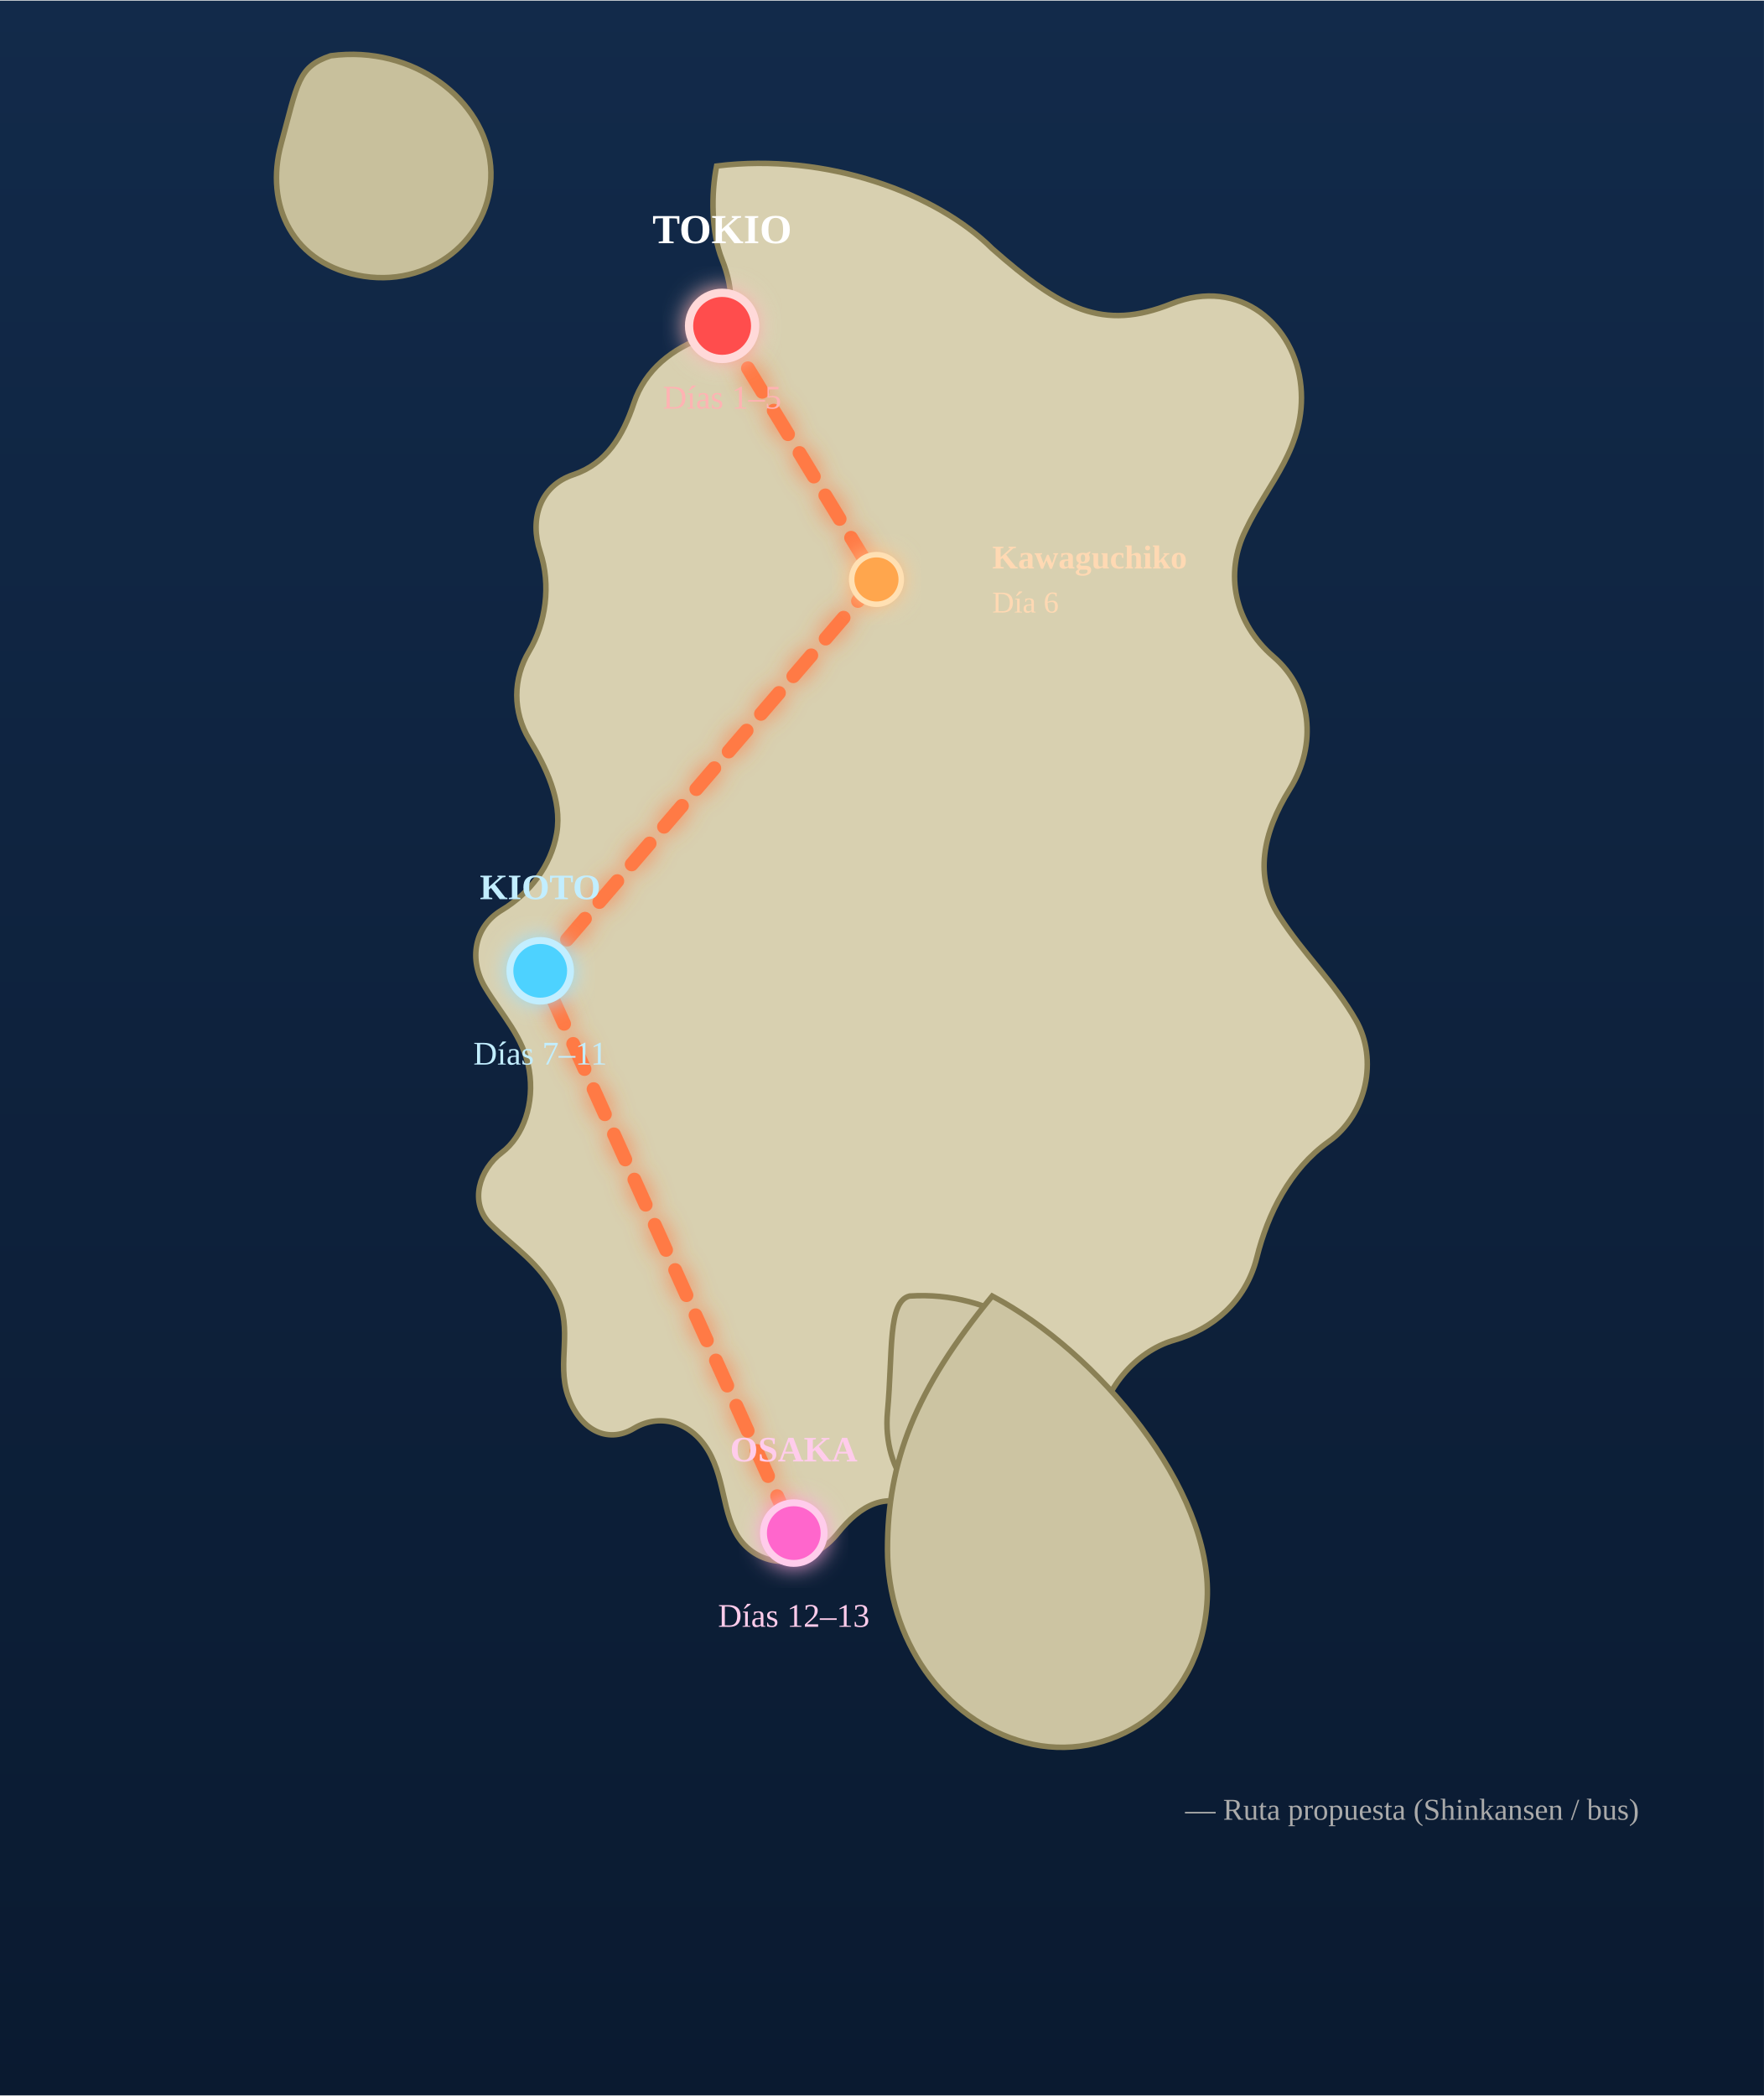
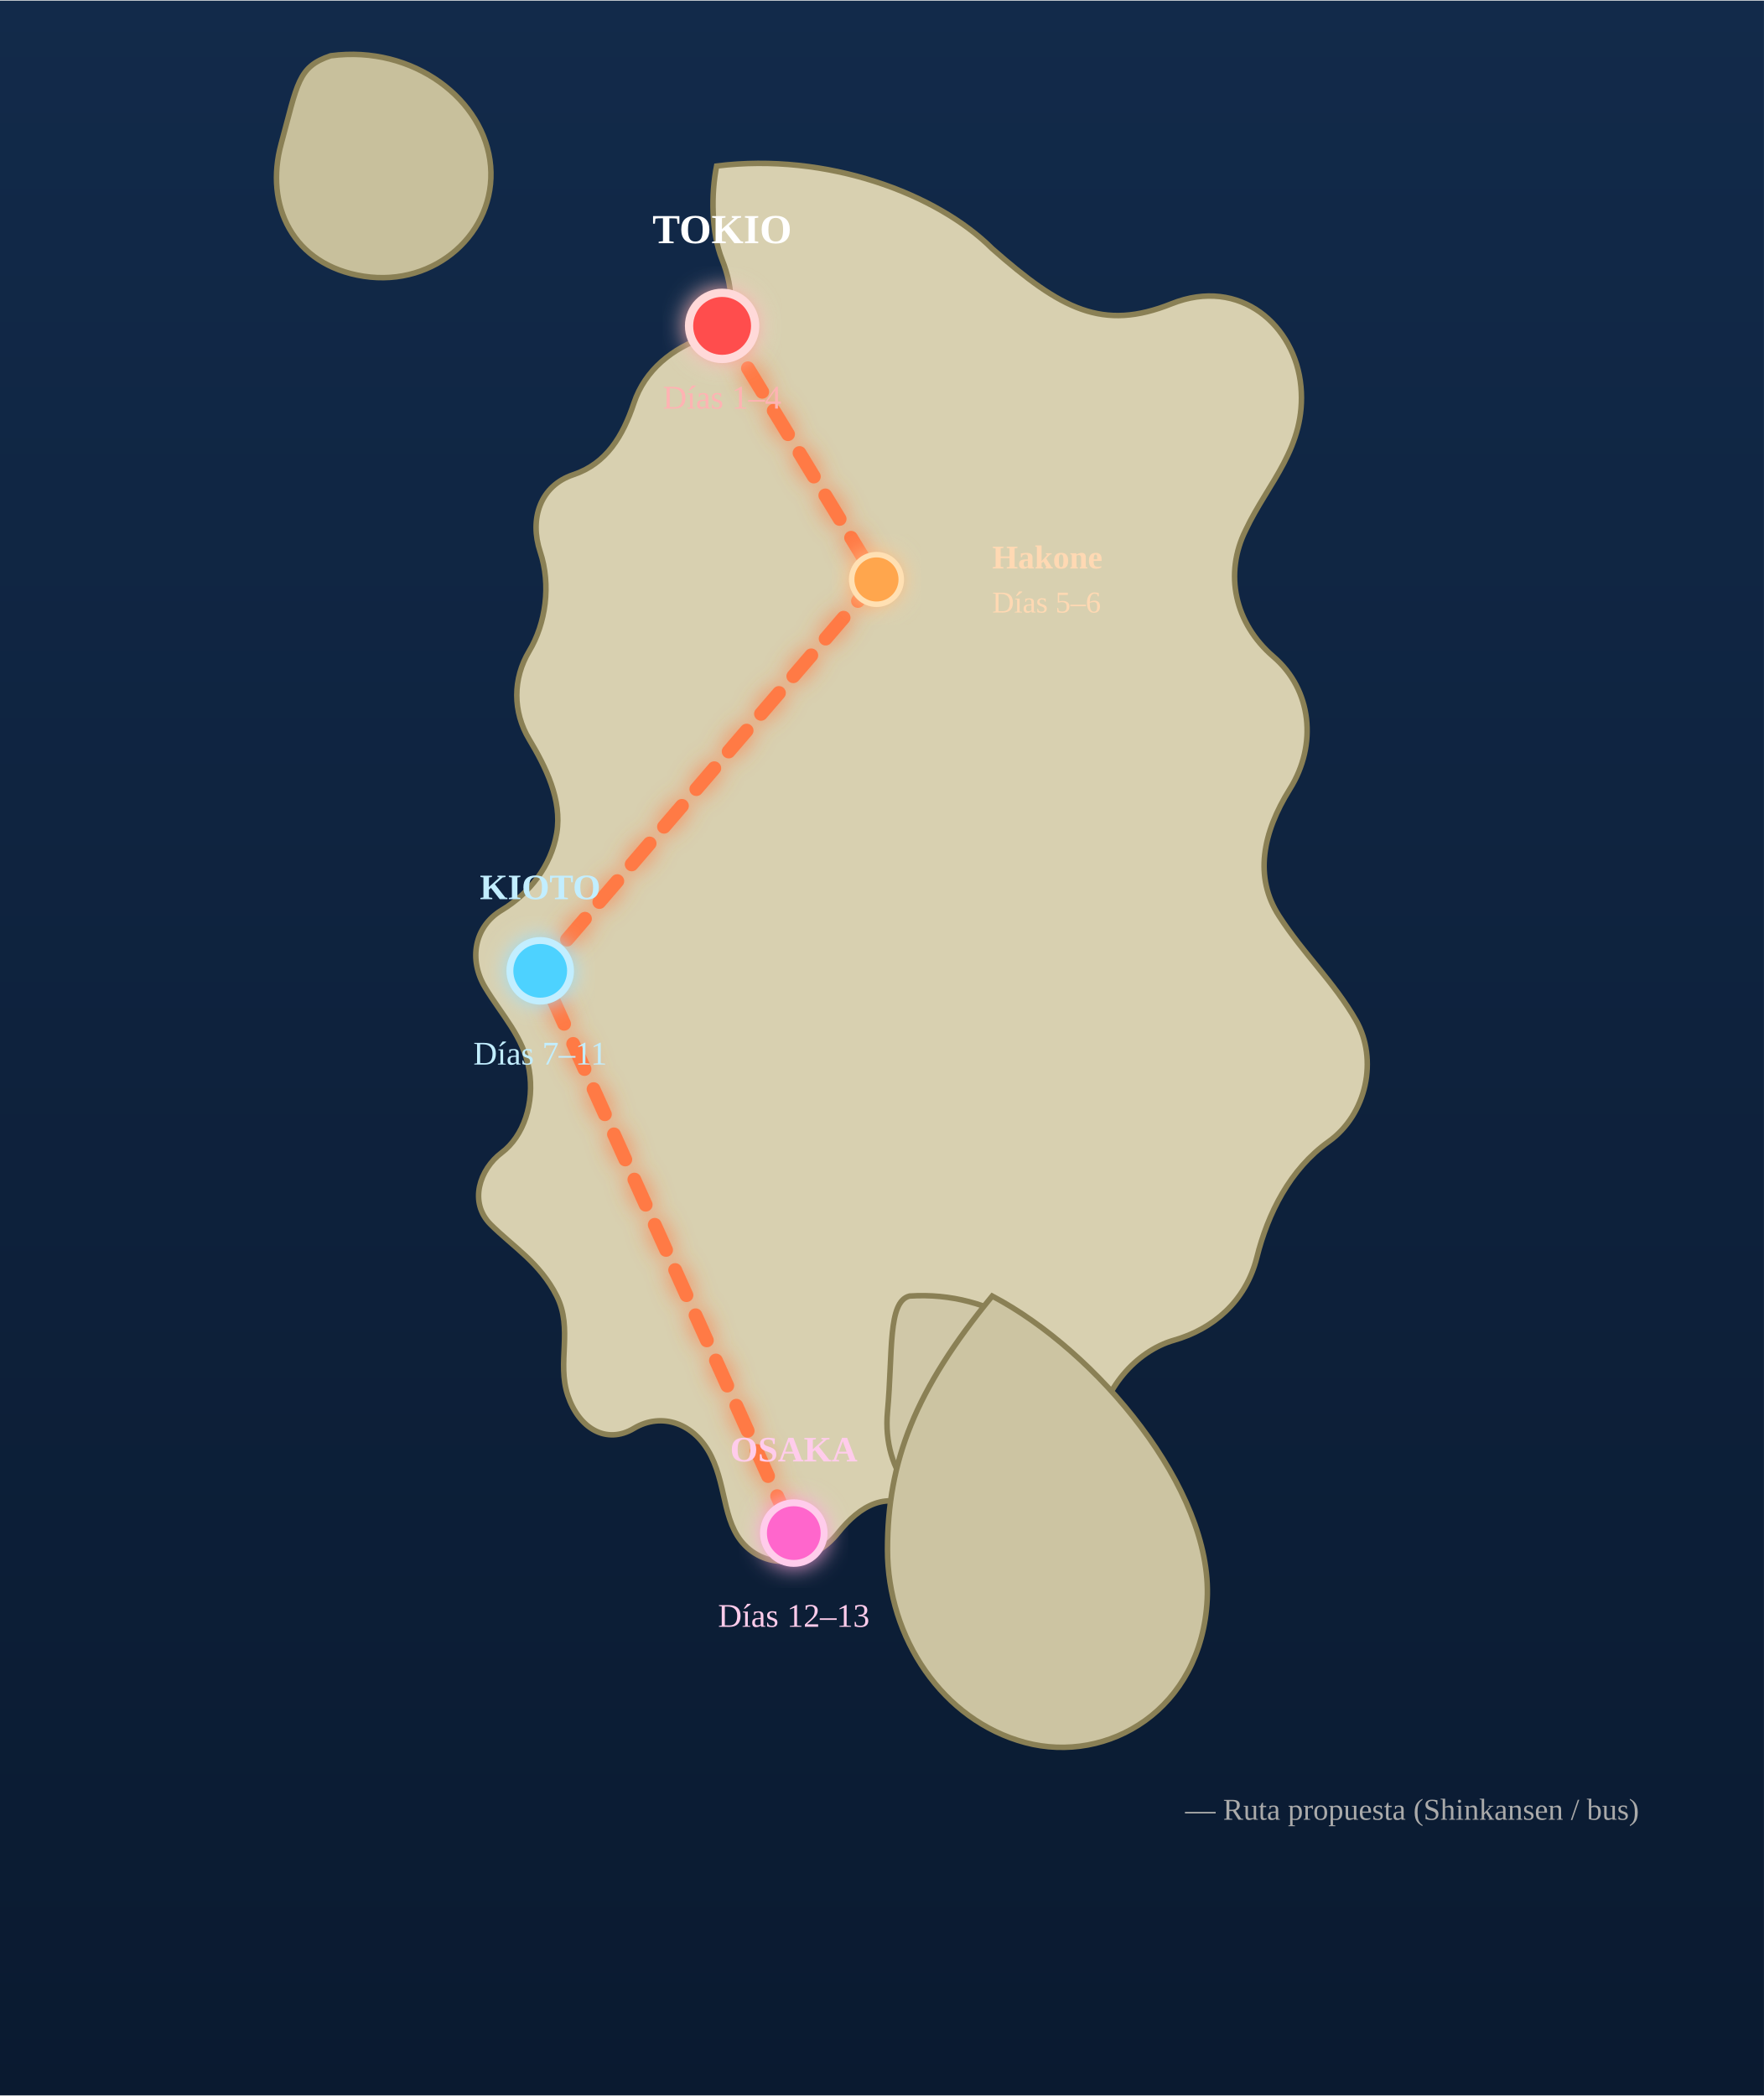
<svg xmlns="http://www.w3.org/2000/svg" viewBox="0 0 640 760" width="680" height="808" role="img" aria-label="Mapa del itinerario en Japón">
  <defs>
    <linearGradient id="sea" x1="0" y1="0" x2="0" y2="1">
      <stop offset="0%" stop-color="#122a4a" />
      <stop offset="100%" stop-color="#0a1a30" />
    </linearGradient>
    <filter id="glow" x="-40%" y="-40%" width="180%" height="180%">
      <feGaussianBlur stdDeviation="4" result="blur" />
      <feMerge>
        <feMergeNode in="blur" />
        <feMergeNode in="SourceGraphic" />
      </feMerge>
    </filter>
  </defs>
  <rect width="640" height="760" fill="url(#sea)" />
  <g fill="#d8d0b0" stroke="#8a8055" stroke-width="2">
    <path d="M260,60 C300,55 340,70 360,90 C385,112 400,120 425,110              C450,100 470,118 472,140 C474,162 460,175 452,192              C444,208 448,226 462,238 C476,250 478,270 468,286              C458,302 455,318 464,332 C473,346 484,356 492,370              C500,384 496,404 482,414 C468,424 460,440 456,456              C452,472 440,482 426,486 C412,490 400,504 398,520              C396,536 388,548 374,554 C360,560 346,556 334,548              C322,540 312,546 304,556 C296,566 282,570 272,562              C262,554 264,540 258,528 C252,516 240,512 230,518              C220,524 210,518 206,506 C202,494 208,482 202,470              C196,458 186,452 178,444 C170,436 174,424 182,418              C190,412 194,400 192,388 C190,376 182,368 176,358              C170,348 172,336 182,330 C192,324 200,314 202,302              C204,290 198,278 192,268 C186,258 186,246 192,236              C198,226 200,212 196,200 C192,188 196,176 208,172              C220,168 226,158 230,146 C234,134 244,126 256,122              C268,118 266,104 262,94 C258,84 258,70 260,60 Z" />
  </g>
  <g fill="#d0c8a8" stroke="#8a8055" stroke-width="2">
    <path d="M330,470 C360,468 386,486 390,508 C394,530 378,548 356,550              C334,552 320,534 322,512 C324,490 322,472 330,470 Z" />
  </g>
  <g fill="#ccc4a2" stroke="#8a8055" stroke-width="2">
    <path d="M360,470 C398,490 440,540 438,580 C436,620 402,640 372,632              C342,624 322,594 322,562 C322,530 332,504 360,470 Z" />
  </g>
  <g fill="#c8c09c" stroke="#8a8055" stroke-width="2">
    <path d="M120,20 C150,16 176,36 178,60 C180,84 158,104 132,100              C106,96 96,74 102,52 C108,30 108,24 120,20 Z" />
  </g>
  <path d="M262,118 L318,210 L196,352 L288,556" fill="none" stroke="#ff7a45" stroke-width="5" stroke-linecap="round" stroke-linejoin="round" stroke-dasharray="10 8" filter="url(#glow)" />
  <g>
    <circle cx="262" cy="118" r="12" fill="#ff4d4d" stroke="#ffd9d9" stroke-width="3" filter="url(#glow)" />
    <text x="262" y="88" text-anchor="middle" fill="#fff" font-size="15" font-weight="bold">TOKIO</text>
-     <text x="262" y="148" text-anchor="middle" fill="#ffb3b3" font-size="12">Días 1–5</text>
+     <text x="262" y="148" text-anchor="middle" fill="#ffb3b3" font-size="12">Días 1–4</text>
  </g>
  <g>
    <circle cx="318" cy="210" r="9" fill="#ffa64d" stroke="#ffe0b3" stroke-width="2" filter="url(#glow)" />
-     <text x="360" y="206" fill="#ffd9b3" font-size="12" font-weight="bold">Kawaguchiko</text>
-     <text x="360" y="222" fill="#ffd9b3" font-size="11">Día 6</text>
+     <text x="360" y="206" fill="#ffd9b3" font-size="12" font-weight="bold">Hakone</text>
+     <text x="360" y="222" fill="#ffd9b3" font-size="11">Días 5–6</text>
  </g>
  <g>
    <circle cx="196" cy="352" r="11" fill="#4dd2ff" stroke="#c2eeff" stroke-width="2.5" filter="url(#glow)" />
    <text x="196" y="326" text-anchor="middle" fill="#c2eeff" font-size="13" font-weight="bold">KIOTO</text>
    <text x="196" y="386" text-anchor="middle" fill="#c2eeff" font-size="12">Días 7–11</text>
  </g>
  <g>
    <circle cx="288" cy="556" r="11" fill="#ff66cc" stroke="#ffcceb" stroke-width="2.5" filter="url(#glow)" />
    <text x="288" y="530" text-anchor="middle" fill="#ffcceb" font-size="13" font-weight="bold">OSAKA</text>
    <text x="288" y="590" text-anchor="middle" fill="#ffcceb" font-size="12">Días 12–13</text>
  </g>
  <g transform="translate(430,660)">
    <text x="0" y="0" fill="#aaa" font-size="11">— Ruta propuesta (Shinkansen / bus)</text>
  </g>
</svg>
